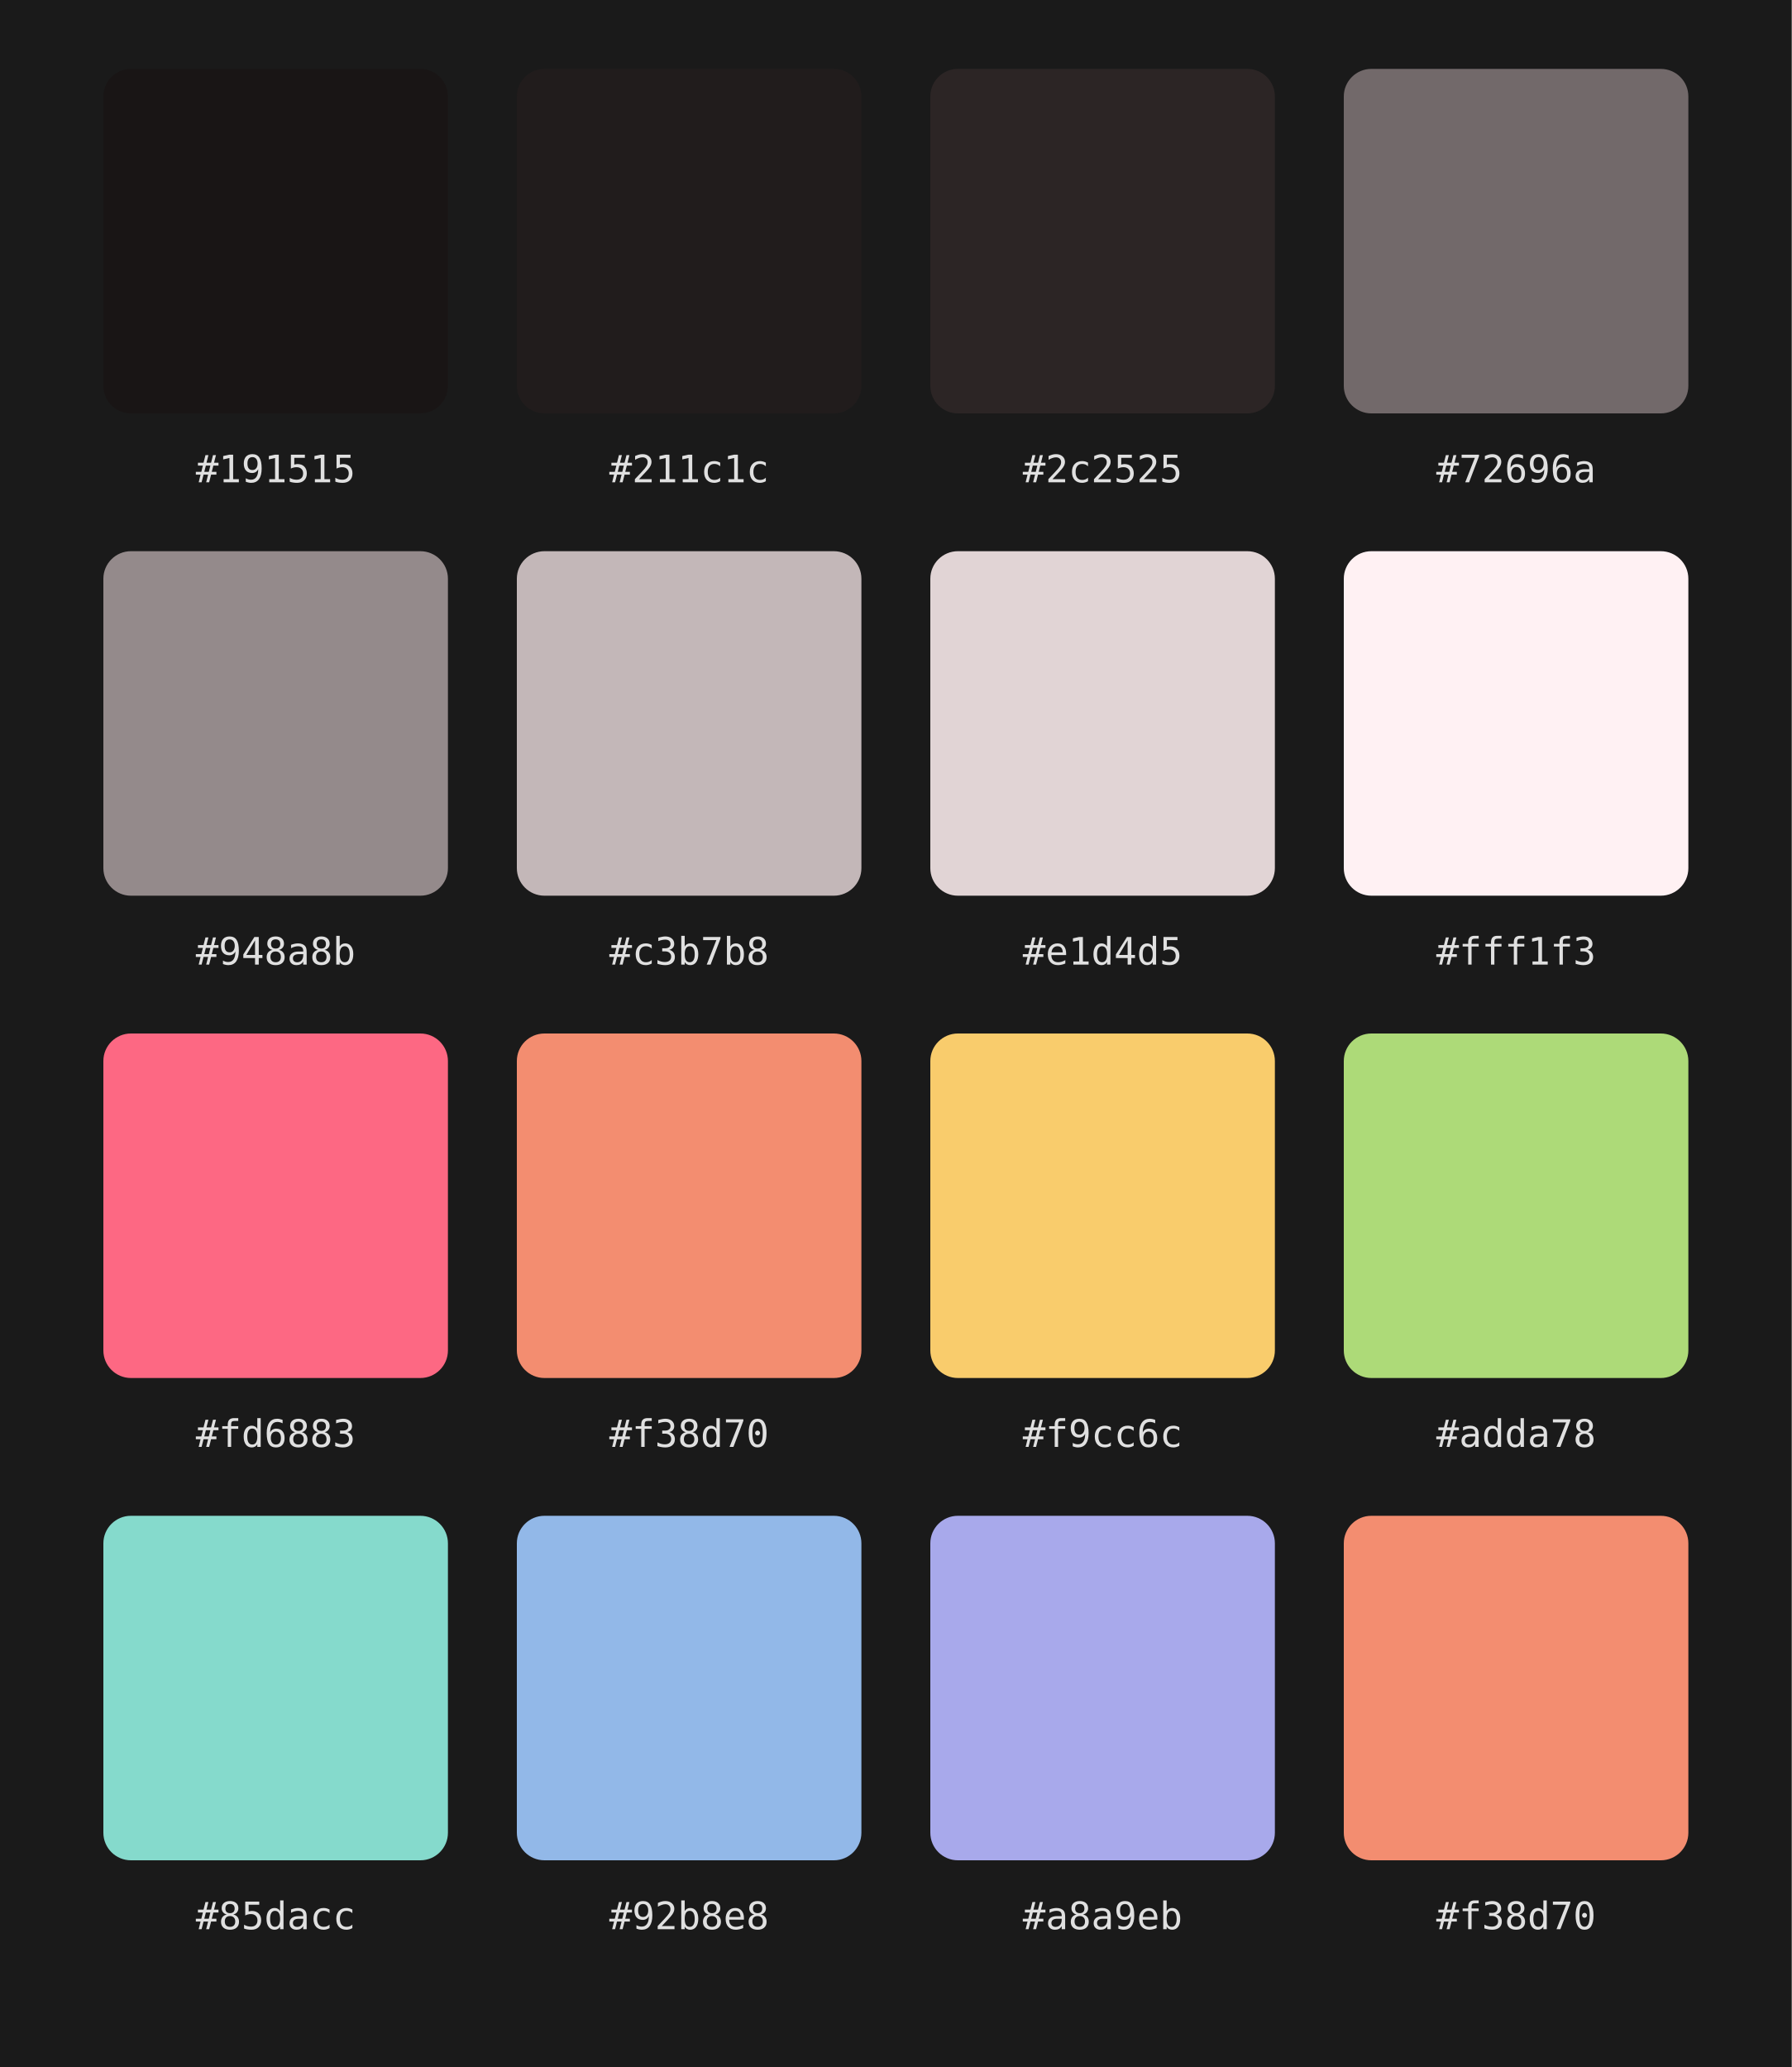
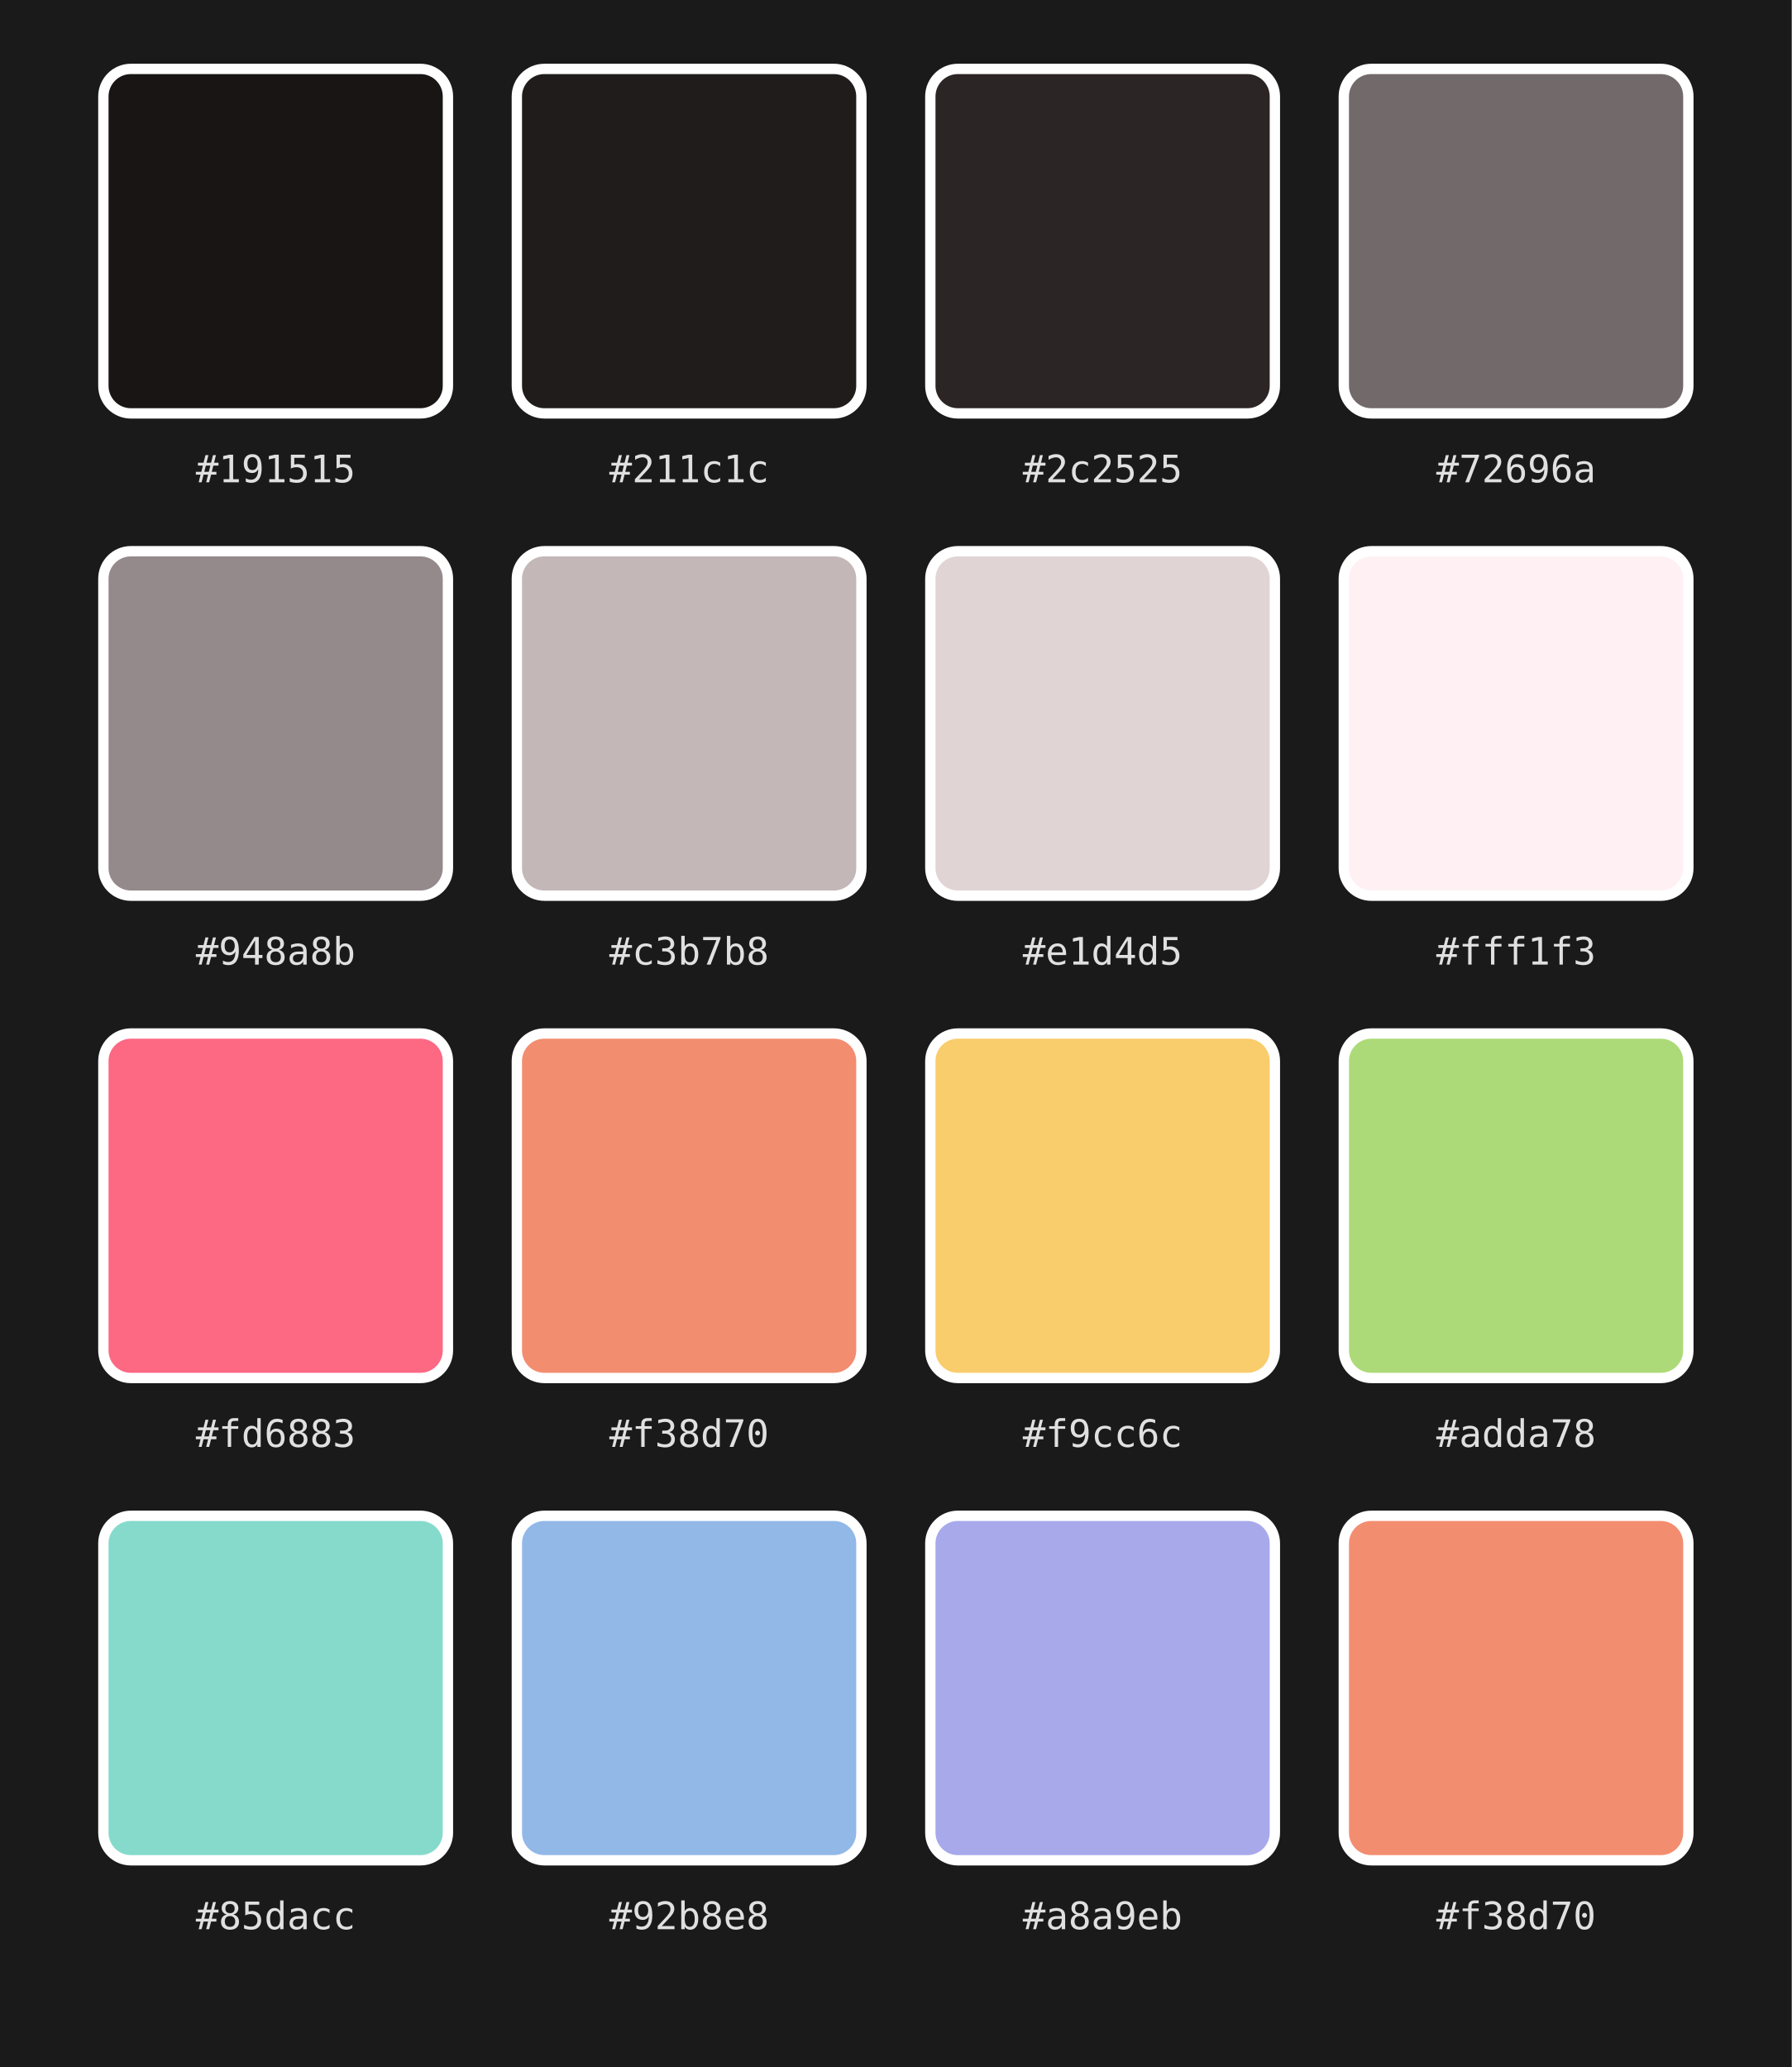
<svg xmlns="http://www.w3.org/2000/svg" width="520" height="600" viewBox="0 0 520 600">
  <rect width="100%" height="100%" fill="#1a1a1a" />
  <style>
    .hex-label { font-family: 'SF Mono', 'Fira Code', 'Consolas', monospace; font-size: 11px; text-anchor: middle; }
  </style>
-   <rect x="30" y="20" width="100" height="100" rx="8" fill="#191515" />
+   <rect x="30" y="20" width="100" height="100" rx="8" fill="#191515" stroke="#ffffff" stroke-width="3" />
  <text x="80" y="140" class="hex-label" fill="#e0e0e0">#191515</text>
-   <rect x="150" y="20" width="100" height="100" rx="8" fill="#211c1c" />
+   <rect x="150" y="20" width="100" height="100" rx="8" fill="#211c1c" stroke="#ffffff" stroke-width="3" />
  <text x="200" y="140" class="hex-label" fill="#e0e0e0">#211c1c</text>
-   <rect x="270" y="20" width="100" height="100" rx="8" fill="#2c2525" />
+   <rect x="270" y="20" width="100" height="100" rx="8" fill="#2c2525" stroke="#ffffff" stroke-width="3" />
  <text x="320" y="140" class="hex-label" fill="#e0e0e0">#2c2525</text>
-   <rect x="390" y="20" width="100" height="100" rx="8" fill="#72696a" />
+   <rect x="390" y="20" width="100" height="100" rx="8" fill="#72696a" stroke="#ffffff" stroke-width="3" />
  <text x="440" y="140" class="hex-label" fill="#e0e0e0">#72696a</text>
-   <rect x="30" y="160" width="100" height="100" rx="8" fill="#948a8b" />
+   <rect x="30" y="160" width="100" height="100" rx="8" fill="#948a8b" stroke="#ffffff" stroke-width="3" />
  <text x="80" y="280" class="hex-label" fill="#e0e0e0">#948a8b</text>
-   <rect x="150" y="160" width="100" height="100" rx="8" fill="#c3b7b8" />
+   <rect x="150" y="160" width="100" height="100" rx="8" fill="#c3b7b8" stroke="#ffffff" stroke-width="3" />
  <text x="200" y="280" class="hex-label" fill="#e0e0e0">#c3b7b8</text>
-   <rect x="270" y="160" width="100" height="100" rx="8" fill="#e1d4d5" />
+   <rect x="270" y="160" width="100" height="100" rx="8" fill="#e1d4d5" stroke="#ffffff" stroke-width="3" />
  <text x="320" y="280" class="hex-label" fill="#e0e0e0">#e1d4d5</text>
-   <rect x="390" y="160" width="100" height="100" rx="8" fill="#fff1f3" />
+   <rect x="390" y="160" width="100" height="100" rx="8" fill="#fff1f3" stroke="#ffffff" stroke-width="3" />
  <text x="440" y="280" class="hex-label" fill="#e0e0e0">#fff1f3</text>
-   <rect x="30" y="300" width="100" height="100" rx="8" fill="#fd6883" />
+   <rect x="30" y="300" width="100" height="100" rx="8" fill="#fd6883" stroke="#ffffff" stroke-width="3" />
  <text x="80" y="420" class="hex-label" fill="#e0e0e0">#fd6883</text>
-   <rect x="150" y="300" width="100" height="100" rx="8" fill="#f38d70" />
+   <rect x="150" y="300" width="100" height="100" rx="8" fill="#f38d70" stroke="#ffffff" stroke-width="3" />
  <text x="200" y="420" class="hex-label" fill="#e0e0e0">#f38d70</text>
-   <rect x="270" y="300" width="100" height="100" rx="8" fill="#f9cc6c" />
+   <rect x="270" y="300" width="100" height="100" rx="8" fill="#f9cc6c" stroke="#ffffff" stroke-width="3" />
  <text x="320" y="420" class="hex-label" fill="#e0e0e0">#f9cc6c</text>
-   <rect x="390" y="300" width="100" height="100" rx="8" fill="#adda78" />
+   <rect x="390" y="300" width="100" height="100" rx="8" fill="#adda78" stroke="#ffffff" stroke-width="3" />
  <text x="440" y="420" class="hex-label" fill="#e0e0e0">#adda78</text>
-   <rect x="30" y="440" width="100" height="100" rx="8" fill="#85dacc" />
+   <rect x="30" y="440" width="100" height="100" rx="8" fill="#85dacc" stroke="#ffffff" stroke-width="3" />
  <text x="80" y="560" class="hex-label" fill="#e0e0e0">#85dacc</text>
-   <rect x="150" y="440" width="100" height="100" rx="8" fill="#92b8e8" />
+   <rect x="150" y="440" width="100" height="100" rx="8" fill="#92b8e8" stroke="#ffffff" stroke-width="3" />
  <text x="200" y="560" class="hex-label" fill="#e0e0e0">#92b8e8</text>
-   <rect x="270" y="440" width="100" height="100" rx="8" fill="#a8a9eb" />
+   <rect x="270" y="440" width="100" height="100" rx="8" fill="#a8a9eb" stroke="#ffffff" stroke-width="3" />
  <text x="320" y="560" class="hex-label" fill="#e0e0e0">#a8a9eb</text>
-   <rect x="390" y="440" width="100" height="100" rx="8" fill="#f38d70" />
+   <rect x="390" y="440" width="100" height="100" rx="8" fill="#f38d70" stroke="#ffffff" stroke-width="3" />
  <text x="440" y="560" class="hex-label" fill="#e0e0e0">#f38d70</text>
</svg>
